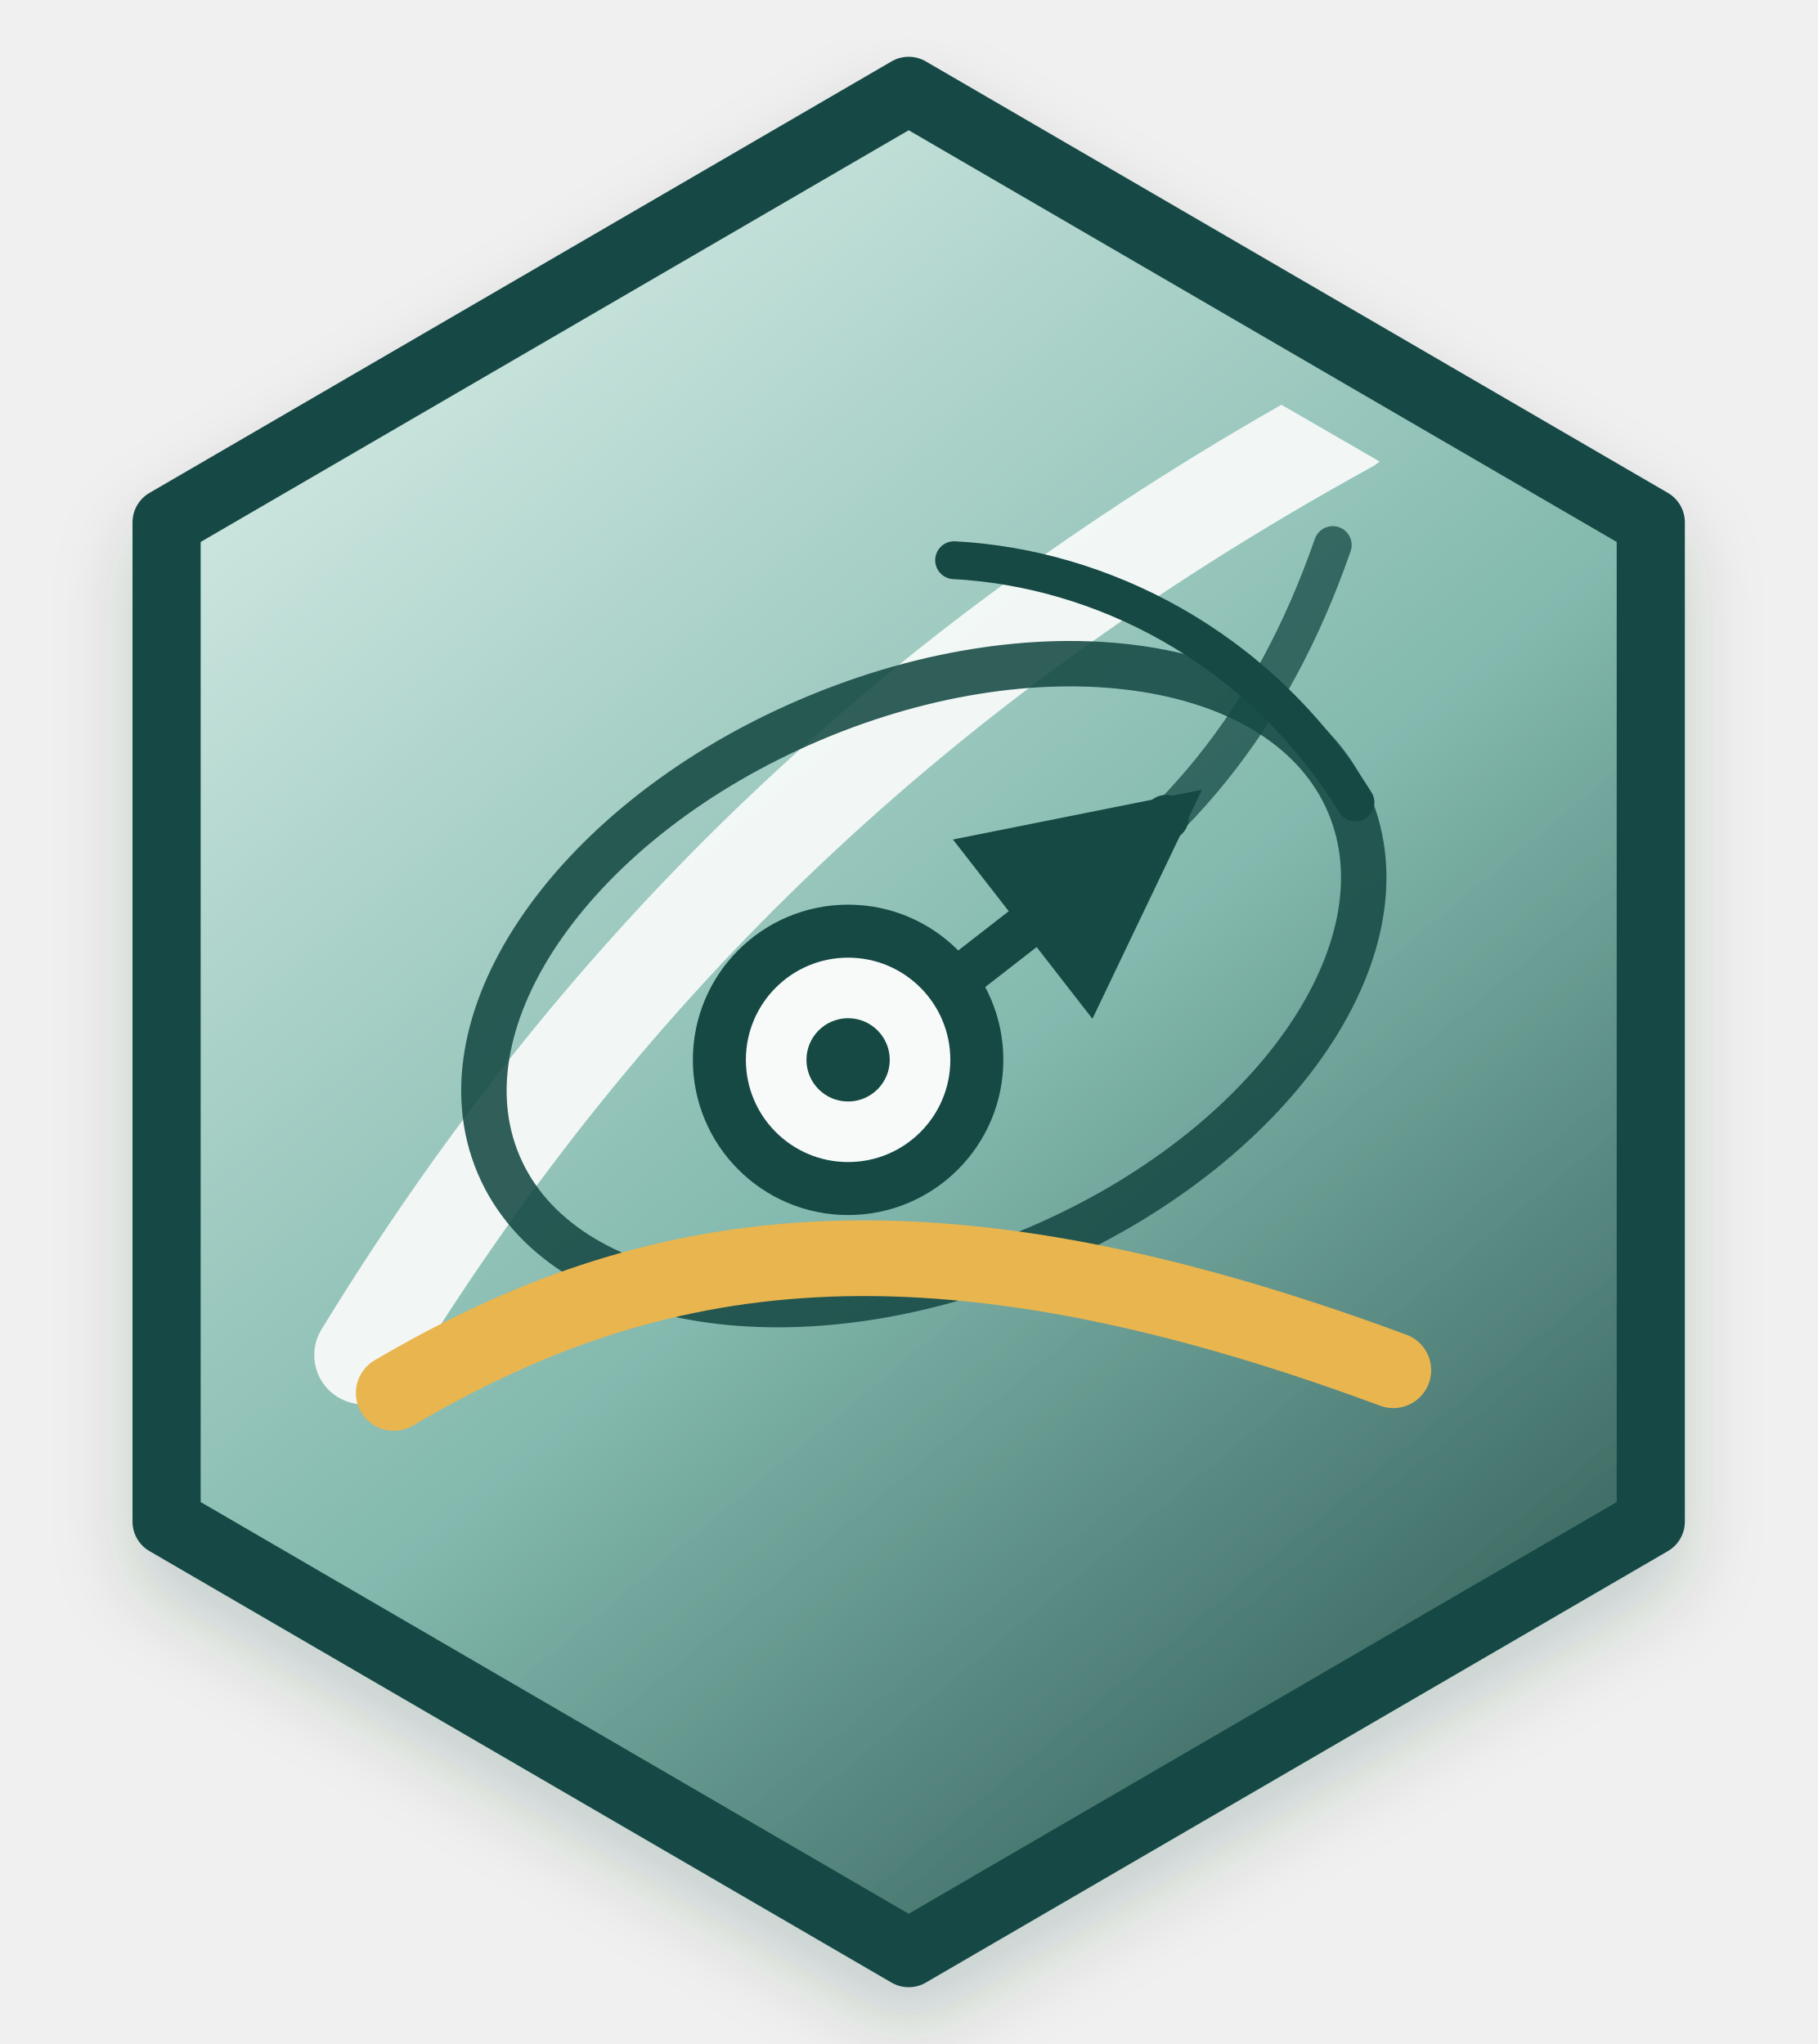
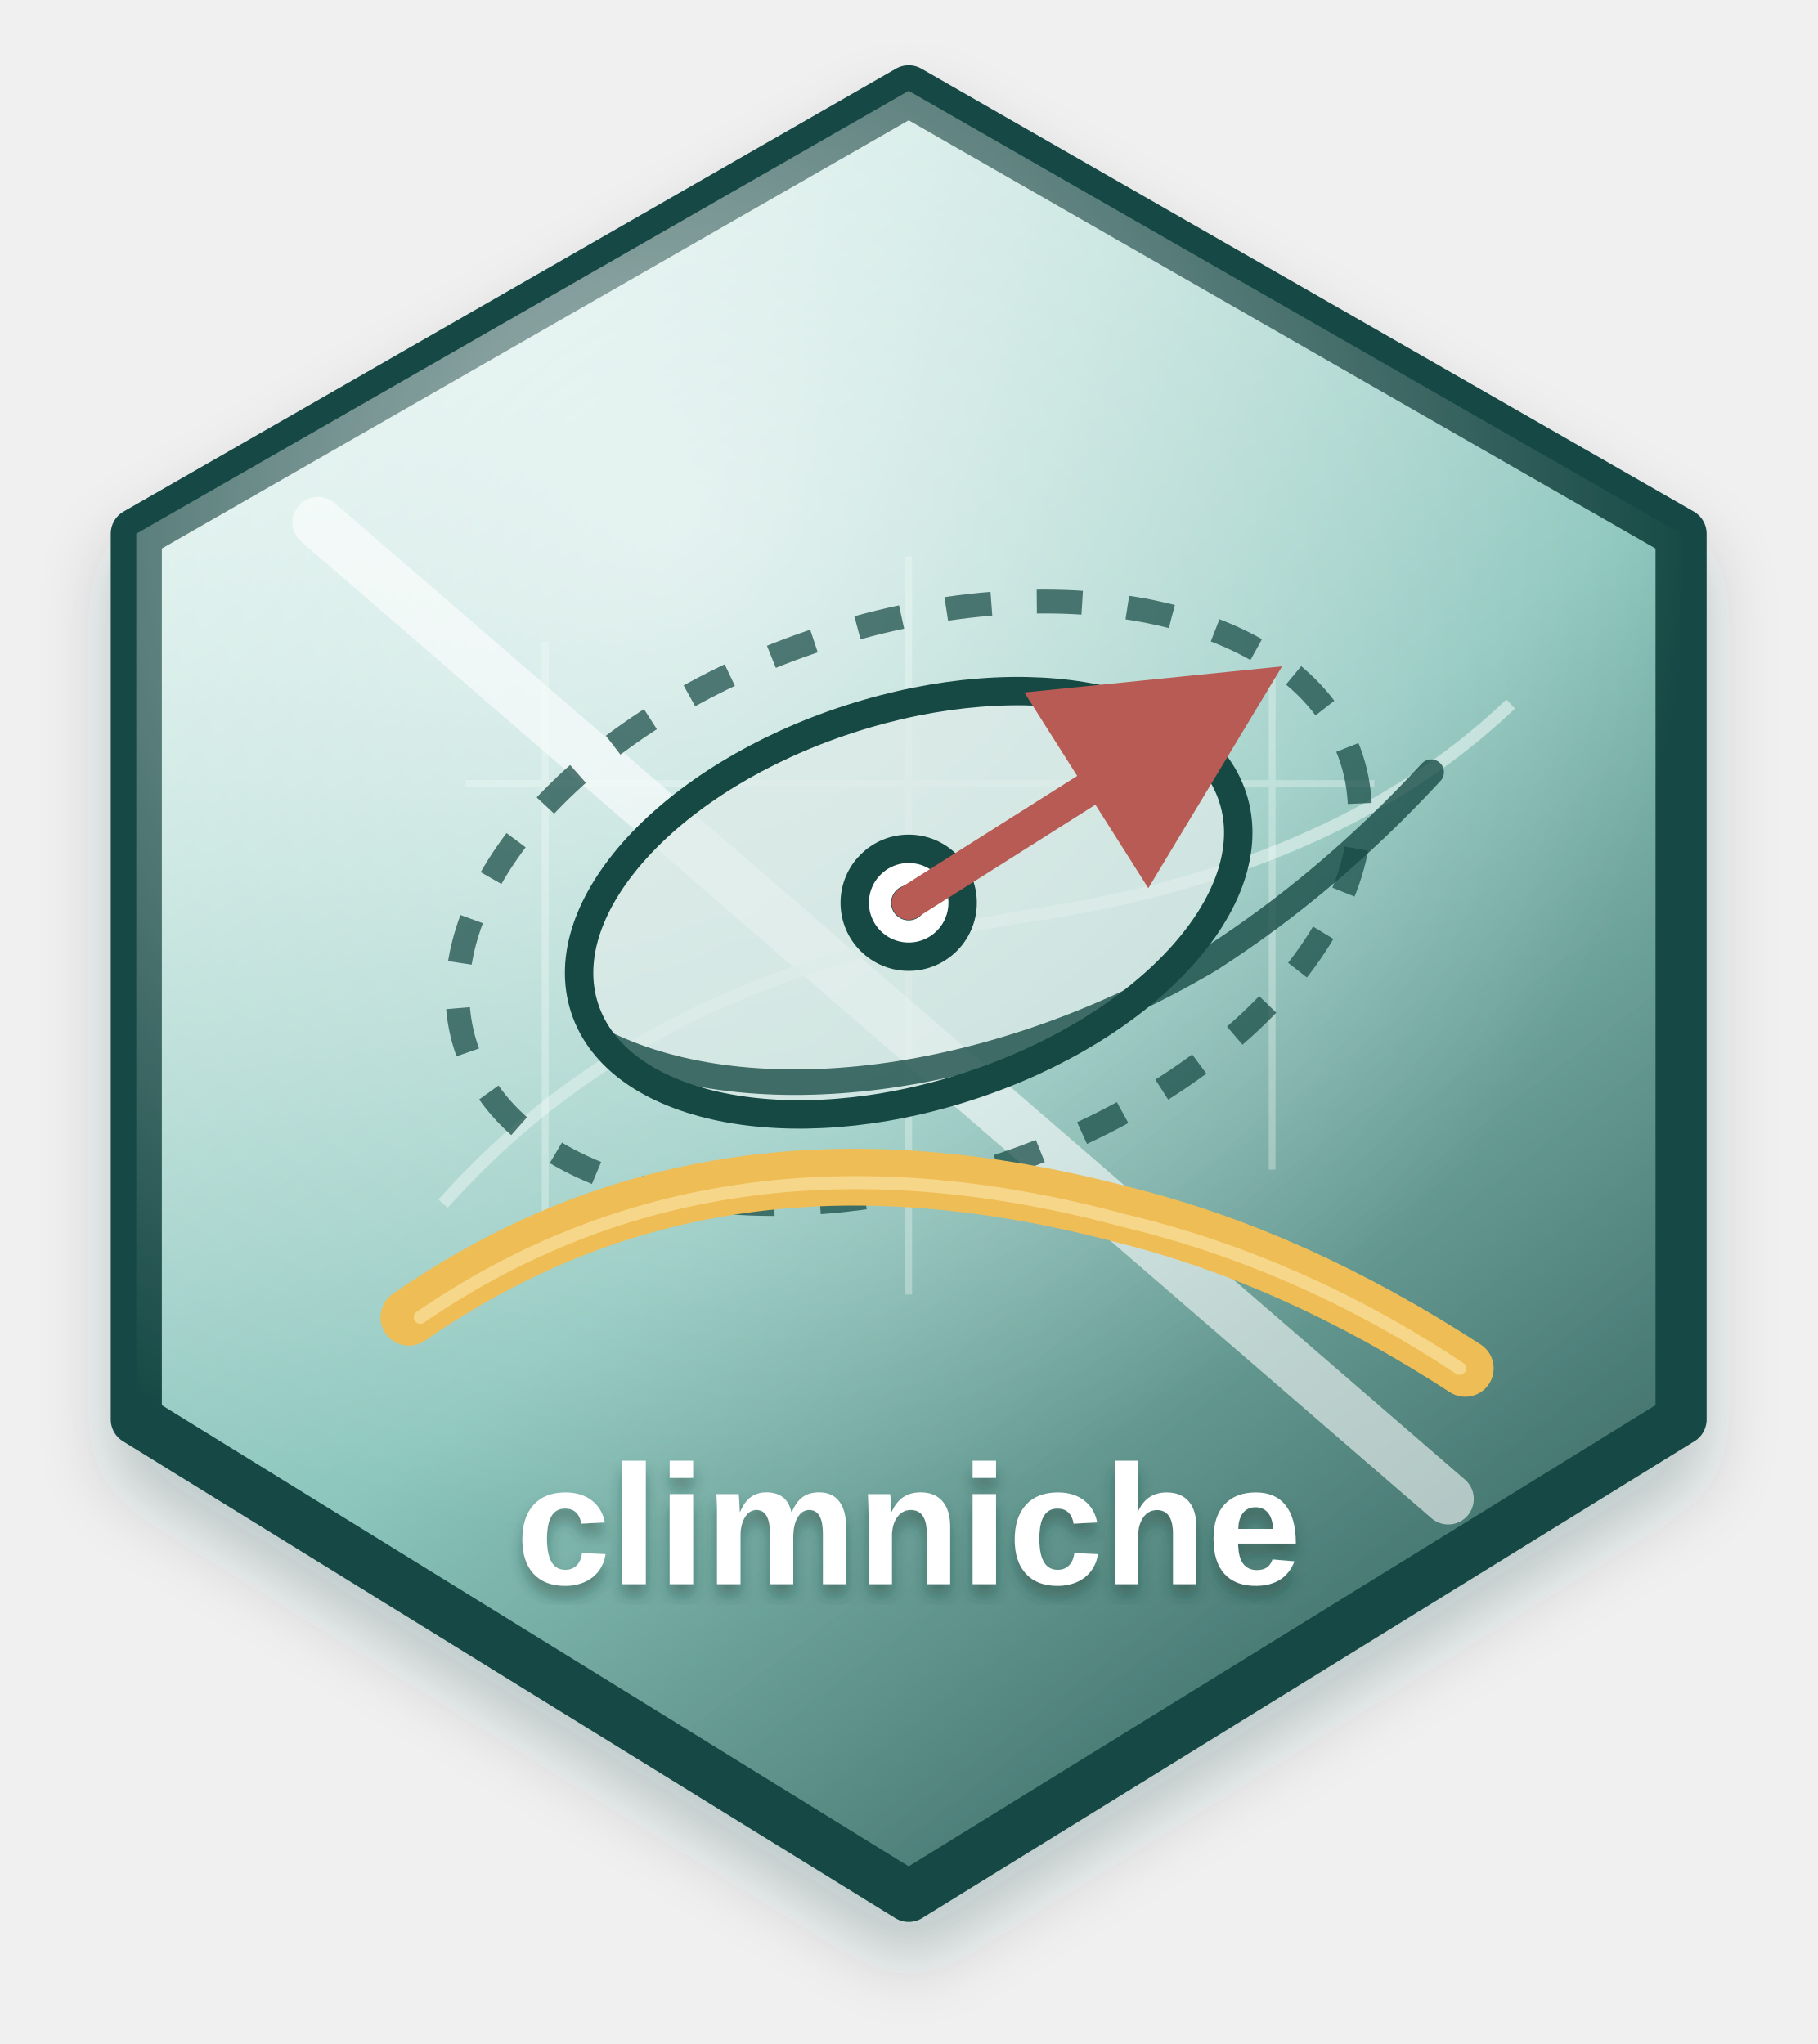
- <svg xmlns="http://www.w3.org/2000/svg" viewBox="0 0 240 270" role="img" aria-label="climniche logo">
+ <svg xmlns="http://www.w3.org/2000/svg" viewBox="0 0 320 360" role="img" aria-label="climniche logo">
  <defs>
-     <linearGradient id="bg" x1="35" y1="30" x2="205" y2="235" gradientUnits="userSpaceOnUse">
-       <stop offset="0" stop-color="#d9eee8" />
-       <stop offset="0.55" stop-color="#83b9ae" />
-       <stop offset="1" stop-color="#315d57" />
+     <linearGradient id="hexFill" x1="55" y1="42" x2="265" y2="318" gradientUnits="userSpaceOnUse">
+       <stop offset="0" stop-color="#dff2ee" />
+       <stop offset="0.52" stop-color="#8cc6bd" />
+       <stop offset="1" stop-color="#315f59" />
    </linearGradient>
-     <filter id="shadow" x="-20%" y="-20%" width="140%" height="140%">
-       <feDropShadow dx="0" dy="5" stdDeviation="5" flood-color="#133a35" flood-opacity="0.18" />
+     <radialGradient id="light" cx="118" cy="92" r="180" gradientUnits="userSpaceOnUse">
+       <stop offset="0" stop-color="#ffffff" stop-opacity="0.62" />
+       <stop offset="1" stop-color="#ffffff" stop-opacity="0" />
+     </radialGradient>
+     <filter id="softShadow" x="-18%" y="-18%" width="136%" height="136%">
+       <feDropShadow dx="0" dy="7" stdDeviation="6" flood-color="#153c38" flood-opacity="0.22" />
    </filter>
-     <marker id="arrow" viewBox="0 0 10 10" refX="8" refY="5" markerWidth="5" markerHeight="5" orient="auto-start-reverse">
-       <path d="M 0 0 L 10 5 L 0 10 z" fill="#164944" />
+     <filter id="wordShadow" x="-15%" y="-15%" width="130%" height="130%">
+       <feDropShadow dx="0" dy="2" stdDeviation="1.2" flood-color="#133b36" flood-opacity="0.38" />
+     </filter>
+     <clipPath id="hexClip">
+       <polygon points="160,16 296,94 296,250 160,334 24,250 24,94" />
+     </clipPath>
+     <marker id="vectorArrow" viewBox="0 0 12 12" refX="10" refY="6" markerWidth="6.8" markerHeight="6.8" orient="auto">
+       <path d="M0,0 L12,6 L0,12 Z" fill="#b85b55" />
    </marker>
-     <clipPath id="hexClip">
-       <polygon points="120,25 203,73 203,194 120,242 37,194 37,73" />
-     </clipPath>
  </defs>
-   <polygon points="120,12 218,69 218,201 120,258 22,201 22,69" fill="url(#bg)" stroke="#174a44" stroke-width="9" filter="url(#shadow)" stroke-linejoin="round" />
+   <polygon points="160,16 296,94 296,250 160,334 24,250 24,94" fill="url(#hexFill)" stroke="#164944" stroke-width="9" stroke-linejoin="round" filter="url(#softShadow)" />
  <g clip-path="url(#hexClip)">
-     <path d="M48 179 C78 130 118 89 178 56" fill="none" stroke="#f7faf8" stroke-width="13" stroke-linecap="round" opacity="0.95" />
-     <ellipse cx="122" cy="130" rx="61" ry="38" transform="rotate(-23 122 130)" fill="none" stroke="#174a44" stroke-width="6" opacity="0.88" />
-     <path d="M52 184 C86 164 122 158 184 181" fill="none" stroke="#e9b54f" stroke-width="10" stroke-linecap="round" />
-     <line x1="118" y1="136" x2="154" y2="108" stroke="#164944" stroke-width="6" stroke-linecap="round" marker-end="url(#arrow)" />
-     <circle cx="112" cy="140" r="17" fill="#f7faf8" stroke="#164944" stroke-width="7" />
-     <circle cx="112" cy="140" r="5.5" fill="#164944" />
-     <path d="M126 74 C145 75 166 85 179 106" fill="none" stroke="#164944" stroke-width="5" stroke-linecap="round" />
-     <path d="M176 72 C168 95 155 111 135 123" fill="none" stroke="#164944" stroke-width="5" stroke-linecap="round" opacity="0.75" />
+     <rect width="320" height="360" fill="url(#light)" />
+     <path d="M56 92 L255 264" fill="none" stroke="#ffffff" stroke-width="9" stroke-linecap="round" opacity="0.58" />
+     <path d="M78 212 C104 183 137 168 183 161 C215 156 244 145 266 124" fill="none" stroke="#d8ece8" stroke-width="2.2" opacity="0.75" />
+     <path d="M82 138 H242 M96 113 V217 M160 98 V228 M224 118 V206" fill="none" stroke="#f5fbf9" stroke-width="1.2" opacity="0.33" />
+     <ellipse cx="160" cy="159" rx="82" ry="49" transform="rotate(-18 160 159)" fill="none" stroke="#164944" stroke-width="4.2" stroke-dasharray="8 8" opacity="0.72" />
+     <ellipse cx="160" cy="159" rx="60" ry="34" transform="rotate(-18 160 159)" fill="#dfece9" fill-opacity="0.72" stroke="#164944" stroke-width="5" />
+     <path d="M107 184 C132 196 174 192 213 169 C227 160 240 149 252 136" fill="none" stroke="#164944" stroke-width="4.5" stroke-linecap="round" opacity="0.78" />
+     <circle cx="160" cy="159" r="9.5" fill="#ffffff" stroke="#164944" stroke-width="5" />
+     <circle cx="160" cy="159" r="3.1" fill="#164944" />
+     <line x1="160" y1="159" x2="220" y2="121" stroke="#b85b55" stroke-width="6" stroke-linecap="round" marker-end="url(#vectorArrow)" />
+     <path d="M72 232 C108 207 149 201 198 214 C218 219 238 228 258 241" fill="none" stroke="#efbd55" stroke-width="10" stroke-linecap="round" />
+     <path d="M74 232 C109 208 150 202 198 215 C219 220 239 229 257 241" fill="none" stroke="#fff4c7" stroke-width="2.3" stroke-linecap="round" opacity="0.46" />
+     <text x="160" y="279" text-anchor="middle" font-family="Arial, Helvetica, sans-serif" font-size="30" font-weight="700" letter-spacing="0" textLength="170" lengthAdjust="spacingAndGlyphs" fill="#ffffff" filter="url(#wordShadow)">climniche</text>
  </g>
</svg>
